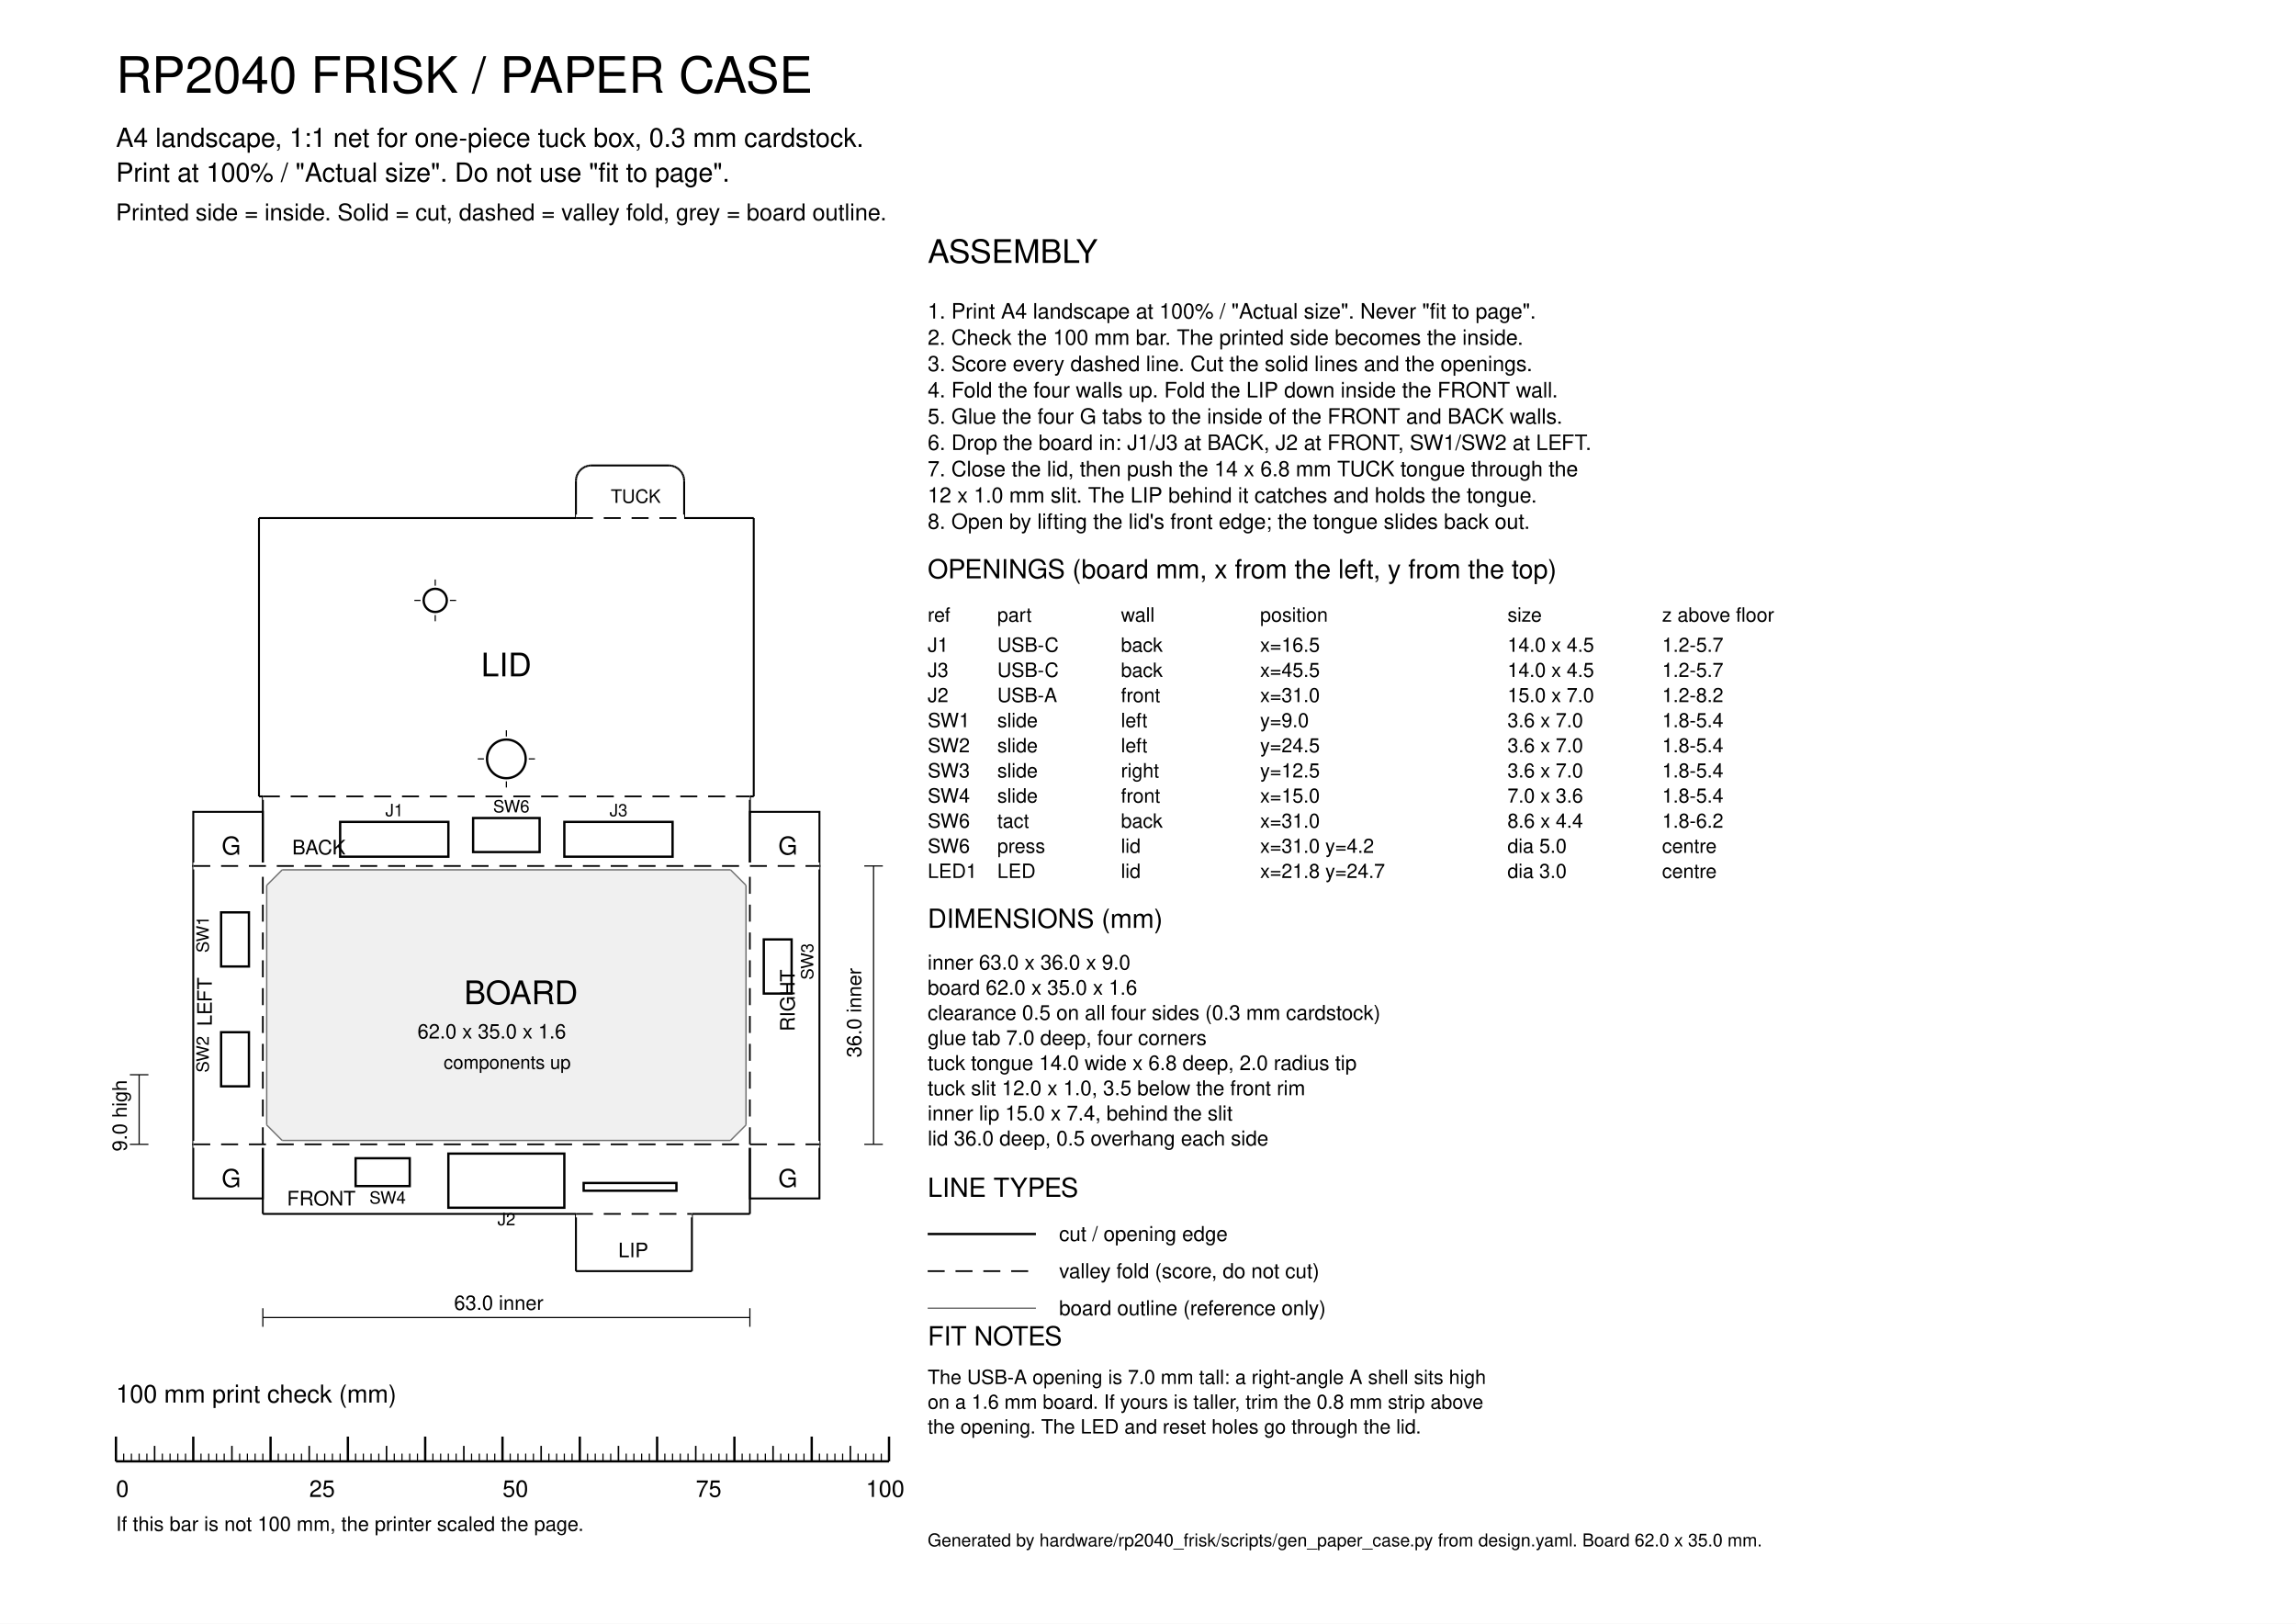
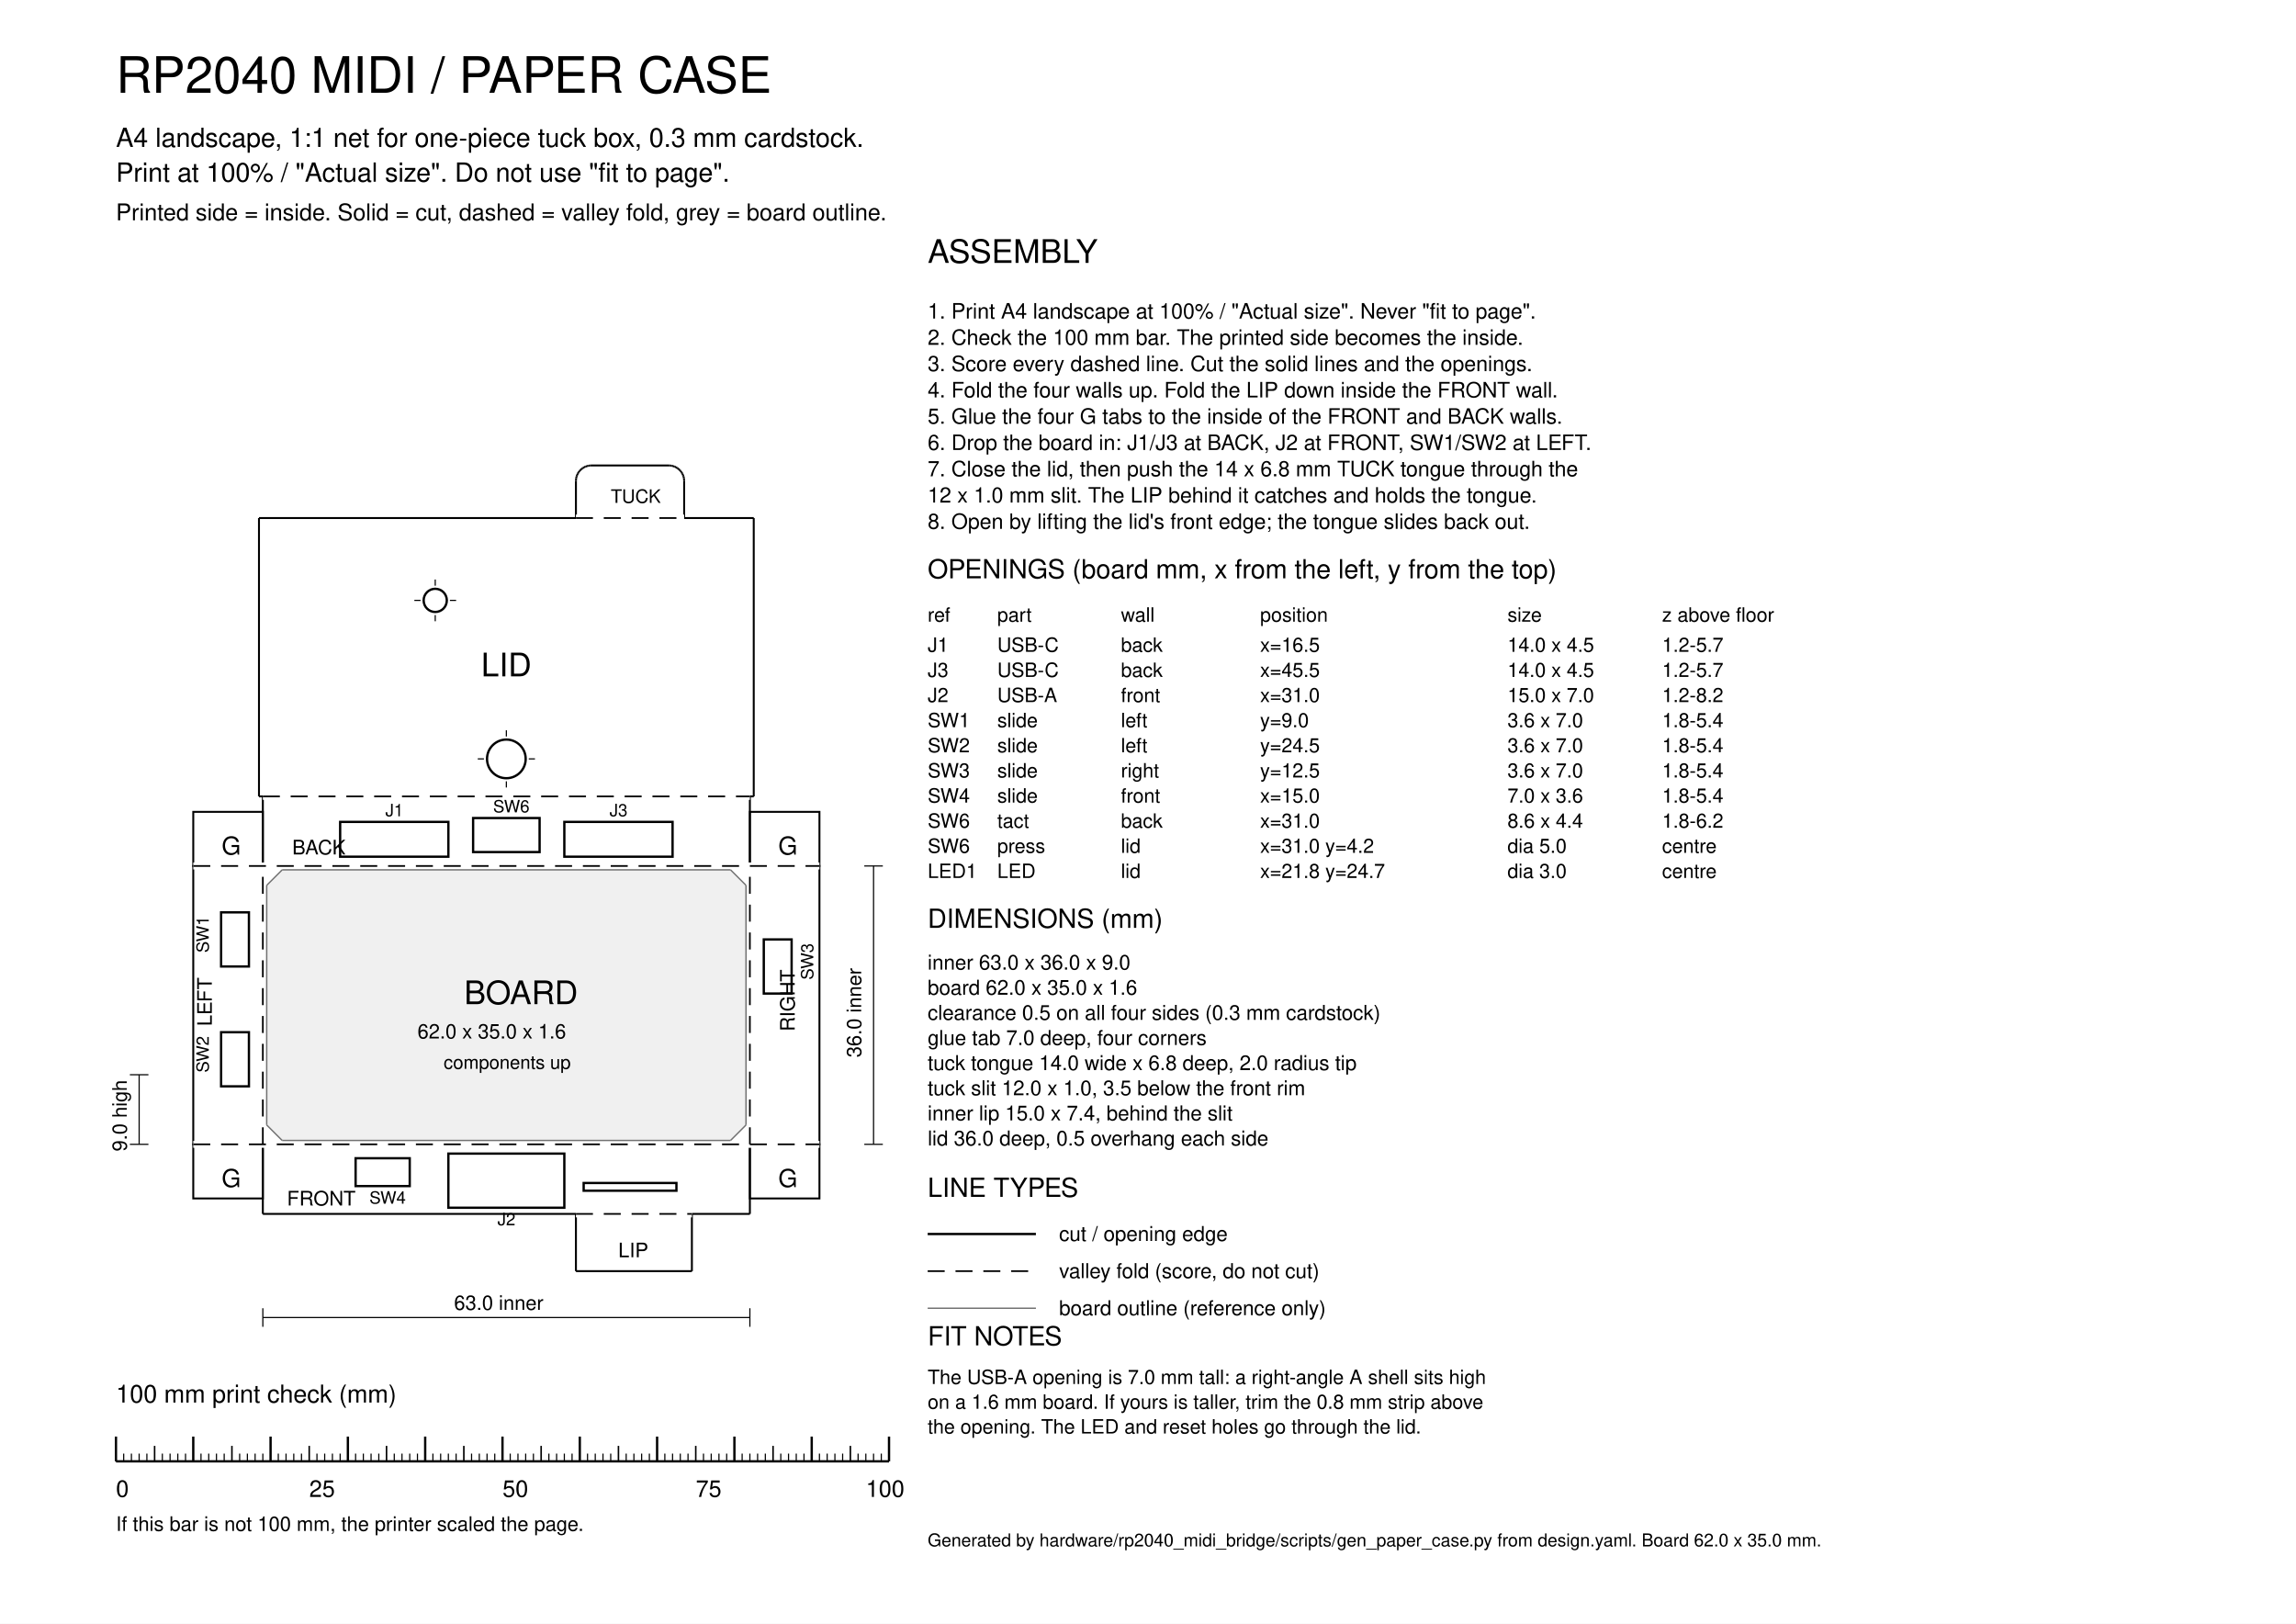
<svg xmlns="http://www.w3.org/2000/svg" width="297mm" height="210mm" viewBox="0 0 297 210">
  <rect width="100%" height="100%" fill="#ffffff" />
  <style>text{font-family:Helvetica,Arial,sans-serif;fill:#000}</style>
-   <text x="15.000" y="12.000" font-size="6.500">RP2040 FRISK  /  PAPER CASE</text>
+   <text x="15.000" y="12.000" font-size="6.500">RP2040 MIDI  /  PAPER CASE</text>
  <text x="15.000" y="19.000" font-size="3.400">A4 landscape, 1:1 net for one-piece tuck box, 0.3 mm cardstock.</text>
  <text x="15.000" y="23.500" font-size="3.400">Print at 100% / "Actual size". Do not use "fit to page".</text>
  <text x="15.000" y="28.500" font-size="3.000">Printed side = inside. Solid = cut, dashed = valley fold, grey = board outline.</text>
  <rect x="34.000" y="112.000" width="63.000" height="36.000" fill="none" stroke="#000" stroke-width="0.250" />
  <rect x="34.000" y="103.000" width="63.000" height="9.000" fill="none" stroke="#000" stroke-width="0.250" />
  <rect x="25.000" y="112.000" width="9.000" height="36.000" fill="none" stroke="#000" stroke-width="0.250" />
  <rect x="97.000" y="112.000" width="9.000" height="36.000" fill="none" stroke="#000" stroke-width="0.250" />
  <rect x="25.000" y="148.000" width="9.000" height="7.000" fill="none" stroke="#000" stroke-width="0.250" />
  <rect x="25.000" y="105.000" width="9.000" height="7.000" fill="none" stroke="#000" stroke-width="0.250" />
  <rect x="97.000" y="148.000" width="9.000" height="7.000" fill="none" stroke="#000" stroke-width="0.250" />
  <rect x="97.000" y="105.000" width="9.000" height="7.000" fill="none" stroke="#000" stroke-width="0.250" />
  <line x1="34.000" y1="157.000" x2="34.000" y2="148.000" stroke="#000" stroke-width="0.250" />
  <line x1="34.000" y1="148.000" x2="97.000" y2="148.000" stroke="#000" stroke-width="0.250" />
  <line x1="97.000" y1="148.000" x2="97.000" y2="157.000" stroke="#000" stroke-width="0.250" />
  <line x1="97.000" y1="157.000" x2="89.500" y2="157.000" stroke="#000" stroke-width="0.250" />
  <line x1="89.500" y1="157.000" x2="89.500" y2="164.400" stroke="#000" stroke-width="0.250" />
  <line x1="89.500" y1="164.400" x2="74.500" y2="164.400" stroke="#000" stroke-width="0.250" />
  <line x1="74.500" y1="164.400" x2="74.500" y2="157.000" stroke="#000" stroke-width="0.250" />
  <line x1="74.500" y1="157.000" x2="34.000" y2="157.000" stroke="#000" stroke-width="0.250" />
  <line x1="33.500" y1="103.000" x2="33.500" y2="67.000" stroke="#000" stroke-width="0.250" />
  <line x1="33.500" y1="67.000" x2="74.500" y2="67.000" stroke="#000" stroke-width="0.250" />
  <line x1="74.500" y1="67.000" x2="74.500" y2="62.200" stroke="#000" stroke-width="0.250" />
  <line x1="74.500" y1="62.200" x2="74.500" y2="62.200" stroke="#000" stroke-width="0.250" />
  <line x1="74.500" y1="62.200" x2="74.510" y2="62.004" stroke="#000" stroke-width="0.250" />
  <line x1="74.510" y1="62.004" x2="74.538" y2="61.810" stroke="#000" stroke-width="0.250" />
  <line x1="74.538" y1="61.810" x2="74.586" y2="61.619" stroke="#000" stroke-width="0.250" />
  <line x1="74.586" y1="61.619" x2="74.652" y2="61.435" stroke="#000" stroke-width="0.250" />
  <line x1="74.652" y1="61.435" x2="74.736" y2="61.257" stroke="#000" stroke-width="0.250" />
  <line x1="74.736" y1="61.257" x2="74.837" y2="61.089" stroke="#000" stroke-width="0.250" />
  <line x1="74.837" y1="61.089" x2="74.954" y2="60.931" stroke="#000" stroke-width="0.250" />
  <line x1="74.954" y1="60.931" x2="75.086" y2="60.786" stroke="#000" stroke-width="0.250" />
  <line x1="75.086" y1="60.786" x2="75.231" y2="60.654" stroke="#000" stroke-width="0.250" />
  <line x1="75.231" y1="60.654" x2="75.389" y2="60.537" stroke="#000" stroke-width="0.250" />
  <line x1="75.389" y1="60.537" x2="75.557" y2="60.436" stroke="#000" stroke-width="0.250" />
  <line x1="75.557" y1="60.436" x2="75.735" y2="60.352" stroke="#000" stroke-width="0.250" />
  <line x1="75.735" y1="60.352" x2="75.919" y2="60.286" stroke="#000" stroke-width="0.250" />
  <line x1="75.919" y1="60.286" x2="76.110" y2="60.238" stroke="#000" stroke-width="0.250" />
  <line x1="76.110" y1="60.238" x2="76.304" y2="60.210" stroke="#000" stroke-width="0.250" />
  <line x1="76.304" y1="60.210" x2="76.500" y2="60.200" stroke="#000" stroke-width="0.250" />
  <line x1="76.500" y1="60.200" x2="86.500" y2="60.200" stroke="#000" stroke-width="0.250" />
  <line x1="86.500" y1="60.200" x2="86.500" y2="60.200" stroke="#000" stroke-width="0.250" />
  <line x1="86.500" y1="60.200" x2="86.696" y2="60.210" stroke="#000" stroke-width="0.250" />
  <line x1="86.696" y1="60.210" x2="86.890" y2="60.238" stroke="#000" stroke-width="0.250" />
  <line x1="86.890" y1="60.238" x2="87.081" y2="60.286" stroke="#000" stroke-width="0.250" />
  <line x1="87.081" y1="60.286" x2="87.265" y2="60.352" stroke="#000" stroke-width="0.250" />
  <line x1="87.265" y1="60.352" x2="87.443" y2="60.436" stroke="#000" stroke-width="0.250" />
  <line x1="87.443" y1="60.436" x2="87.611" y2="60.537" stroke="#000" stroke-width="0.250" />
  <line x1="87.611" y1="60.537" x2="87.769" y2="60.654" stroke="#000" stroke-width="0.250" />
  <line x1="87.769" y1="60.654" x2="87.914" y2="60.786" stroke="#000" stroke-width="0.250" />
  <line x1="87.914" y1="60.786" x2="88.046" y2="60.931" stroke="#000" stroke-width="0.250" />
  <line x1="88.046" y1="60.931" x2="88.163" y2="61.089" stroke="#000" stroke-width="0.250" />
  <line x1="88.163" y1="61.089" x2="88.264" y2="61.257" stroke="#000" stroke-width="0.250" />
  <line x1="88.264" y1="61.257" x2="88.348" y2="61.435" stroke="#000" stroke-width="0.250" />
  <line x1="88.348" y1="61.435" x2="88.414" y2="61.619" stroke="#000" stroke-width="0.250" />
  <line x1="88.414" y1="61.619" x2="88.462" y2="61.810" stroke="#000" stroke-width="0.250" />
  <line x1="88.462" y1="61.810" x2="88.490" y2="62.004" stroke="#000" stroke-width="0.250" />
  <line x1="88.490" y1="62.004" x2="88.500" y2="62.200" stroke="#000" stroke-width="0.250" />
  <line x1="88.500" y1="62.200" x2="88.500" y2="62.200" stroke="#000" stroke-width="0.250" />
  <line x1="88.500" y1="62.200" x2="88.500" y2="67.000" stroke="#000" stroke-width="0.250" />
  <line x1="88.500" y1="67.000" x2="97.500" y2="67.000" stroke="#000" stroke-width="0.250" />
  <line x1="97.500" y1="67.000" x2="97.500" y2="103.000" stroke="#000" stroke-width="0.250" />
  <line x1="97.500" y1="103.000" x2="33.500" y2="103.000" stroke="#000" stroke-width="0.250" />
  <line x1="25.000" y1="148.000" x2="106.000" y2="148.000" stroke="#ffffff" stroke-width="0.900" />
  <line x1="25.000" y1="112.000" x2="106.000" y2="112.000" stroke="#ffffff" stroke-width="0.900" />
  <line x1="34.000" y1="148.000" x2="34.000" y2="112.000" stroke="#ffffff" stroke-width="0.900" />
  <line x1="97.000" y1="148.000" x2="97.000" y2="112.000" stroke="#ffffff" stroke-width="0.900" />
  <line x1="34.000" y1="103.000" x2="97.000" y2="103.000" stroke="#ffffff" stroke-width="0.900" />
  <line x1="74.500" y1="67.000" x2="88.500" y2="67.000" stroke="#ffffff" stroke-width="0.900" />
  <line x1="74.500" y1="157.000" x2="89.500" y2="157.000" stroke="#ffffff" stroke-width="0.900" />
  <line x1="25.000" y1="148.000" x2="106.000" y2="148.000" stroke="#000" stroke-width="0.220" stroke-dasharray="2.2 1.4" />
  <line x1="25.000" y1="112.000" x2="106.000" y2="112.000" stroke="#000" stroke-width="0.220" stroke-dasharray="2.2 1.4" />
  <line x1="34.000" y1="148.000" x2="34.000" y2="112.000" stroke="#000" stroke-width="0.220" stroke-dasharray="2.2 1.4" />
  <line x1="97.000" y1="148.000" x2="97.000" y2="112.000" stroke="#000" stroke-width="0.220" stroke-dasharray="2.2 1.4" />
  <line x1="34.000" y1="103.000" x2="97.000" y2="103.000" stroke="#000" stroke-width="0.220" stroke-dasharray="2.2 1.4" />
  <line x1="74.500" y1="67.000" x2="88.500" y2="67.000" stroke="#000" stroke-width="0.220" stroke-dasharray="2.2 1.4" />
  <line x1="74.500" y1="157.000" x2="89.500" y2="157.000" stroke="#000" stroke-width="0.220" stroke-dasharray="2.2 1.4" />
  <rect x="44.000" y="106.300" width="14.000" height="4.500" fill="none" stroke="#000" stroke-width="0.300" />
  <text x="49.856" y="105.570" font-size="2.200">J1</text>
  <rect x="73.000" y="106.300" width="14.000" height="4.500" fill="none" stroke="#000" stroke-width="0.300" />
  <text x="78.856" y="105.570" font-size="2.200">J3</text>
  <rect x="58.000" y="149.200" width="15.000" height="7.000" fill="none" stroke="#000" stroke-width="0.300" />
  <text x="64.356" y="158.470" font-size="2.200">J2</text>
  <rect x="28.600" y="118.000" width="3.600" height="7.000" fill="none" stroke="#000" stroke-width="0.300" />
  <text x="27.000" y="123.216" font-size="2.200" transform="rotate(-90.0 27.000 123.216)">SW1</text>
  <rect x="28.600" y="133.500" width="3.600" height="7.000" fill="none" stroke="#000" stroke-width="0.300" />
  <text x="27.000" y="138.716" font-size="2.200" transform="rotate(-90.0 27.000 138.716)">SW2</text>
  <rect x="98.800" y="121.500" width="3.600" height="7.000" fill="none" stroke="#000" stroke-width="0.300" />
  <text x="105.200" y="126.716" font-size="2.200" transform="rotate(-90.0 105.200 126.716)">SW3</text>
  <rect x="46.000" y="149.800" width="7.000" height="3.600" fill="none" stroke="#000" stroke-width="0.300" />
  <text x="47.784" y="155.670" font-size="2.200">SW4</text>
  <rect x="61.200" y="105.800" width="8.600" height="4.400" fill="none" stroke="#000" stroke-width="0.300" />
  <text x="63.784" y="105.070" font-size="2.200">SW6</text>
  <circle cx="65.500" cy="98.150" r="2.500" fill="none" stroke="#000" stroke-width="0.300" />
  <line x1="61.800" y1="98.150" x2="62.600" y2="98.150" stroke="#000" stroke-width="0.150" />
  <line x1="68.400" y1="98.150" x2="69.200" y2="98.150" stroke="#000" stroke-width="0.150" />
  <line x1="65.500" y1="101.850" x2="65.500" y2="101.050" stroke="#000" stroke-width="0.150" />
  <line x1="65.500" y1="95.250" x2="65.500" y2="94.450" stroke="#000" stroke-width="0.150" />
  <circle cx="56.300" cy="77.650" r="1.500" fill="none" stroke="#000" stroke-width="0.300" />
  <line x1="53.600" y1="77.650" x2="54.400" y2="77.650" stroke="#000" stroke-width="0.150" />
  <line x1="58.200" y1="77.650" x2="59.000" y2="77.650" stroke="#000" stroke-width="0.150" />
  <line x1="56.300" y1="80.350" x2="56.300" y2="79.550" stroke="#000" stroke-width="0.150" />
  <line x1="56.300" y1="75.750" x2="56.300" y2="74.950" stroke="#000" stroke-width="0.150" />
  <polygon points="36.500,112.500 94.500,112.500 96.500,114.500 96.500,145.500 94.500,147.500 36.500,147.500 34.500,145.500 34.500,114.500" fill="#f0f0f0" stroke="none" />
  <line x1="36.500" y1="112.500" x2="94.500" y2="112.500" stroke="#727272" stroke-width="0.180" />
  <line x1="94.500" y1="112.500" x2="96.500" y2="114.500" stroke="#727272" stroke-width="0.180" />
  <line x1="96.500" y1="114.500" x2="96.500" y2="145.500" stroke="#727272" stroke-width="0.180" />
  <line x1="96.500" y1="145.500" x2="94.500" y2="147.500" stroke="#727272" stroke-width="0.180" />
  <line x1="94.500" y1="147.500" x2="36.500" y2="147.500" stroke="#727272" stroke-width="0.180" />
  <line x1="36.500" y1="147.500" x2="34.500" y2="145.500" stroke="#727272" stroke-width="0.180" />
  <line x1="34.500" y1="145.500" x2="34.500" y2="114.500" stroke="#727272" stroke-width="0.180" />
  <line x1="34.500" y1="114.500" x2="36.500" y2="112.500" stroke="#727272" stroke-width="0.180" />
  <rect x="75.500" y="153.000" width="12.000" height="1.000" fill="none" stroke="#000" stroke-width="0.300" />
  <text x="37.120" y="155.910" font-size="2.600">FRONT</text>
  <text x="79.972" y="162.610" font-size="2.600">LIP</text>
  <text x="37.796" y="110.510" font-size="2.600">BACK</text>
  <text x="62.224" y="87.470" font-size="4.200">LID</text>
  <text x="79.004" y="65.040" font-size="2.400">TUCK</text>
  <text x="27.400" y="132.704" font-size="2.600" transform="rotate(-90.0 27.400 132.704)">LEFT</text>
  <text x="102.800" y="133.380" font-size="2.600" transform="rotate(-90.0 102.800 133.380)">RIGHT</text>
  <text x="60.040" y="129.870" font-size="4.200">BOARD</text>
  <text x="54.008" y="134.310" font-size="2.600">62.0 x 35.0 x 1.6</text>
  <text x="57.388" y="138.240" font-size="2.400">components up</text>
  <text x="28.668" y="153.520" font-size="3.200">G</text>
  <text x="28.668" y="110.520" font-size="3.200">G</text>
  <text x="100.668" y="153.520" font-size="3.200">G</text>
  <text x="100.668" y="110.520" font-size="3.200">G</text>
  <line x1="34.000" y1="170.400" x2="97.000" y2="170.400" stroke="#000" stroke-width="0.150" />
  <line x1="34.000" y1="171.600" x2="34.000" y2="169.200" stroke="#000" stroke-width="0.150" />
  <line x1="97.000" y1="171.600" x2="97.000" y2="169.200" stroke="#000" stroke-width="0.150" />
  <text x="58.740" y="169.410" font-size="2.600">63.0 inner</text>
  <line x1="113.000" y1="148.000" x2="113.000" y2="112.000" stroke="#000" stroke-width="0.150" />
  <line x1="111.800" y1="148.000" x2="114.200" y2="148.000" stroke="#000" stroke-width="0.150" />
  <line x1="111.800" y1="112.000" x2="114.200" y2="112.000" stroke="#000" stroke-width="0.150" />
  <text x="111.400" y="136.760" font-size="2.600" transform="rotate(-90.0 111.400 136.760)">36.0 inner</text>
  <line x1="18.000" y1="148.000" x2="18.000" y2="139.000" stroke="#000" stroke-width="0.150" />
  <line x1="16.800" y1="148.000" x2="19.200" y2="148.000" stroke="#000" stroke-width="0.150" />
  <line x1="16.800" y1="139.000" x2="19.200" y2="139.000" stroke="#000" stroke-width="0.150" />
  <text x="16.400" y="148.908" font-size="2.600" transform="rotate(-90.0 16.400 148.908)">9.0 high</text>
  <text x="120.000" y="34.000" font-size="4.200">ASSEMBLY</text>
  <text x="120.000" y="41.200" font-size="2.750">1. Print A4 landscape at 100% / "Actual size". Never "fit to page".</text>
  <text x="120.000" y="44.600" font-size="2.750">2. Check the 100 mm bar. The printed side becomes the inside.</text>
  <text x="120.000" y="48.000" font-size="2.750">3. Score every dashed line. Cut the solid lines and the openings.</text>
  <text x="120.000" y="51.400" font-size="2.750">4. Fold the four walls up. Fold the LIP down inside the FRONT wall.</text>
  <text x="120.000" y="54.800" font-size="2.750">5. Glue the four G tabs to the inside of the FRONT and BACK walls.</text>
  <text x="120.000" y="58.200" font-size="2.750">6. Drop the board in: J1/J3 at BACK, J2 at FRONT, SW1/SW2 at LEFT.</text>
  <text x="120.000" y="61.600" font-size="2.750">7. Close the lid, then push the 14 x 6.8 mm TUCK tongue through the</text>
  <text x="120.000" y="65.000" font-size="2.750">   12 x 1.0 mm slit. The LIP behind it catches and holds the tongue.</text>
  <text x="120.000" y="68.400" font-size="2.750">8. Open by lifting the lid's front edge; the tongue slides back out.</text>
  <text x="120.000" y="74.800" font-size="3.400">OPENINGS  (board mm, x from the left, y from the top)</text>
  <text x="120.000" y="80.400" font-size="2.550">ref</text>
  <text x="129.000" y="80.400" font-size="2.550">part</text>
  <text x="145.000" y="80.400" font-size="2.550">wall</text>
  <text x="163.000" y="80.400" font-size="2.550">position</text>
  <text x="195.000" y="80.400" font-size="2.550">size</text>
  <text x="215.000" y="80.400" font-size="2.550">z above floor</text>
  <text x="120.000" y="84.300" font-size="2.550">J1</text>
  <text x="129.000" y="84.300" font-size="2.550">USB-C</text>
  <text x="145.000" y="84.300" font-size="2.550">back</text>
  <text x="163.000" y="84.300" font-size="2.550">x=16.5</text>
  <text x="195.000" y="84.300" font-size="2.550">14.0 x 4.5</text>
  <text x="215.000" y="84.300" font-size="2.550">1.2-5.7</text>
  <text x="120.000" y="87.550" font-size="2.550">J3</text>
  <text x="129.000" y="87.550" font-size="2.550">USB-C</text>
  <text x="145.000" y="87.550" font-size="2.550">back</text>
  <text x="163.000" y="87.550" font-size="2.550">x=45.5</text>
  <text x="195.000" y="87.550" font-size="2.550">14.0 x 4.5</text>
  <text x="215.000" y="87.550" font-size="2.550">1.2-5.7</text>
  <text x="120.000" y="90.800" font-size="2.550">J2</text>
  <text x="129.000" y="90.800" font-size="2.550">USB-A</text>
  <text x="145.000" y="90.800" font-size="2.550">front</text>
  <text x="163.000" y="90.800" font-size="2.550">x=31.0</text>
  <text x="195.000" y="90.800" font-size="2.550">15.0 x 7.0</text>
  <text x="215.000" y="90.800" font-size="2.550">1.2-8.2</text>
  <text x="120.000" y="94.050" font-size="2.550">SW1</text>
  <text x="129.000" y="94.050" font-size="2.550">slide</text>
  <text x="145.000" y="94.050" font-size="2.550">left</text>
  <text x="163.000" y="94.050" font-size="2.550">y=9.0</text>
  <text x="195.000" y="94.050" font-size="2.550">3.6 x 7.0</text>
  <text x="215.000" y="94.050" font-size="2.550">1.8-5.4</text>
  <text x="120.000" y="97.300" font-size="2.550">SW2</text>
  <text x="129.000" y="97.300" font-size="2.550">slide</text>
  <text x="145.000" y="97.300" font-size="2.550">left</text>
  <text x="163.000" y="97.300" font-size="2.550">y=24.5</text>
  <text x="195.000" y="97.300" font-size="2.550">3.6 x 7.0</text>
  <text x="215.000" y="97.300" font-size="2.550">1.8-5.4</text>
  <text x="120.000" y="100.550" font-size="2.550">SW3</text>
  <text x="129.000" y="100.550" font-size="2.550">slide</text>
  <text x="145.000" y="100.550" font-size="2.550">right</text>
  <text x="163.000" y="100.550" font-size="2.550">y=12.5</text>
  <text x="195.000" y="100.550" font-size="2.550">3.6 x 7.0</text>
  <text x="215.000" y="100.550" font-size="2.550">1.8-5.4</text>
  <text x="120.000" y="103.800" font-size="2.550">SW4</text>
  <text x="129.000" y="103.800" font-size="2.550">slide</text>
  <text x="145.000" y="103.800" font-size="2.550">front</text>
  <text x="163.000" y="103.800" font-size="2.550">x=15.0</text>
  <text x="195.000" y="103.800" font-size="2.550">7.0 x 3.6</text>
  <text x="215.000" y="103.800" font-size="2.550">1.8-5.4</text>
  <text x="120.000" y="107.050" font-size="2.550">SW6</text>
  <text x="129.000" y="107.050" font-size="2.550">tact</text>
  <text x="145.000" y="107.050" font-size="2.550">back</text>
  <text x="163.000" y="107.050" font-size="2.550">x=31.0</text>
  <text x="195.000" y="107.050" font-size="2.550">8.6 x 4.4</text>
  <text x="215.000" y="107.050" font-size="2.550">1.8-6.2</text>
  <text x="120.000" y="110.300" font-size="2.550">SW6</text>
  <text x="129.000" y="110.300" font-size="2.550">press</text>
  <text x="145.000" y="110.300" font-size="2.550">lid</text>
  <text x="163.000" y="110.300" font-size="2.550">x=31.0 y=4.2</text>
  <text x="195.000" y="110.300" font-size="2.550">dia 5.0</text>
  <text x="215.000" y="110.300" font-size="2.550">centre</text>
  <text x="120.000" y="113.550" font-size="2.550">LED1</text>
  <text x="129.000" y="113.550" font-size="2.550">LED</text>
  <text x="145.000" y="113.550" font-size="2.550">lid</text>
  <text x="163.000" y="113.550" font-size="2.550">x=21.8 y=24.7</text>
  <text x="195.000" y="113.550" font-size="2.550">dia 3.0</text>
  <text x="215.000" y="113.550" font-size="2.550">centre</text>
  <text x="120.000" y="120.000" font-size="3.400">DIMENSIONS (mm)</text>
  <text x="120.000" y="125.400" font-size="2.650">inner          63.0 x 36.0 x 9.0</text>
  <text x="120.000" y="128.650" font-size="2.650">board          62.0 x 35.0 x 1.6</text>
  <text x="120.000" y="131.900" font-size="2.650">clearance     0.5 on all four sides (0.3 mm cardstock)</text>
  <text x="120.000" y="135.150" font-size="2.650">glue tab      7.0 deep, four corners</text>
  <text x="120.000" y="138.400" font-size="2.650">tuck tongue   14.0 wide x 6.8 deep, 2.0 radius tip</text>
  <text x="120.000" y="141.650" font-size="2.650">tuck slit     12.0 x 1.0, 3.5 below the front rim</text>
  <text x="120.000" y="144.900" font-size="2.650">inner lip     15.0 x 7.4, behind the slit</text>
  <text x="120.000" y="148.150" font-size="2.650">lid           36.0 deep, 0.5 overhang each side</text>
  <text x="120.000" y="154.800" font-size="3.400">LINE TYPES</text>
  <line x1="120.000" y1="159.600" x2="134.000" y2="159.600" stroke="#000" stroke-width="0.300" />
  <text x="137.000" y="160.500" font-size="2.650">cut / opening edge</text>
  <line x1="120.000" y1="164.400" x2="134.000" y2="164.400" stroke="#000" stroke-width="0.220" stroke-dasharray="2.2 1.4" />
  <text x="137.000" y="165.300" font-size="2.650">valley fold (score, do not cut)</text>
  <line x1="120.000" y1="169.200" x2="134.000" y2="169.200" stroke="#727272" stroke-width="0.180" />
  <text x="137.000" y="170.100" font-size="2.650">board outline (reference only)</text>
  <text x="120.000" y="174.000" font-size="3.400">FIT NOTES</text>
  <text x="120.000" y="179.000" font-size="2.550">The USB-A opening is 7.0 mm tall: a right-angle A shell sits high</text>
  <text x="120.000" y="182.200" font-size="2.550">on a 1.6 mm board. If yours is taller, trim the 0.8 mm strip above</text>
  <text x="120.000" y="185.400" font-size="2.550">the opening. The LED and reset holes go through the lid.</text>
  <line x1="15.000" y1="189.000" x2="115.000" y2="189.000" stroke="#000" stroke-width="0.300" />
  <line x1="15.000" y1="189.000" x2="15.000" y2="185.800" stroke="#000" stroke-width="0.300" />
  <line x1="16.000" y1="189.000" x2="16.000" y2="188.000" stroke="#000" stroke-width="0.150" />
  <line x1="17.000" y1="189.000" x2="17.000" y2="188.000" stroke="#000" stroke-width="0.150" />
  <line x1="18.000" y1="189.000" x2="18.000" y2="188.000" stroke="#000" stroke-width="0.150" />
  <line x1="19.000" y1="189.000" x2="19.000" y2="188.000" stroke="#000" stroke-width="0.150" />
  <line x1="20.000" y1="189.000" x2="20.000" y2="187.000" stroke="#000" stroke-width="0.200" />
  <line x1="21.000" y1="189.000" x2="21.000" y2="188.000" stroke="#000" stroke-width="0.150" />
  <line x1="22.000" y1="189.000" x2="22.000" y2="188.000" stroke="#000" stroke-width="0.150" />
  <line x1="23.000" y1="189.000" x2="23.000" y2="188.000" stroke="#000" stroke-width="0.150" />
  <line x1="24.000" y1="189.000" x2="24.000" y2="188.000" stroke="#000" stroke-width="0.150" />
  <line x1="25.000" y1="189.000" x2="25.000" y2="185.800" stroke="#000" stroke-width="0.300" />
  <line x1="26.000" y1="189.000" x2="26.000" y2="188.000" stroke="#000" stroke-width="0.150" />
  <line x1="27.000" y1="189.000" x2="27.000" y2="188.000" stroke="#000" stroke-width="0.150" />
  <line x1="28.000" y1="189.000" x2="28.000" y2="188.000" stroke="#000" stroke-width="0.150" />
  <line x1="29.000" y1="189.000" x2="29.000" y2="188.000" stroke="#000" stroke-width="0.150" />
  <line x1="30.000" y1="189.000" x2="30.000" y2="187.000" stroke="#000" stroke-width="0.200" />
  <line x1="31.000" y1="189.000" x2="31.000" y2="188.000" stroke="#000" stroke-width="0.150" />
  <line x1="32.000" y1="189.000" x2="32.000" y2="188.000" stroke="#000" stroke-width="0.150" />
  <line x1="33.000" y1="189.000" x2="33.000" y2="188.000" stroke="#000" stroke-width="0.150" />
  <line x1="34.000" y1="189.000" x2="34.000" y2="188.000" stroke="#000" stroke-width="0.150" />
  <line x1="35.000" y1="189.000" x2="35.000" y2="185.800" stroke="#000" stroke-width="0.300" />
  <line x1="36.000" y1="189.000" x2="36.000" y2="188.000" stroke="#000" stroke-width="0.150" />
  <line x1="37.000" y1="189.000" x2="37.000" y2="188.000" stroke="#000" stroke-width="0.150" />
  <line x1="38.000" y1="189.000" x2="38.000" y2="188.000" stroke="#000" stroke-width="0.150" />
  <line x1="39.000" y1="189.000" x2="39.000" y2="188.000" stroke="#000" stroke-width="0.150" />
  <line x1="40.000" y1="189.000" x2="40.000" y2="187.000" stroke="#000" stroke-width="0.200" />
  <line x1="41.000" y1="189.000" x2="41.000" y2="188.000" stroke="#000" stroke-width="0.150" />
  <line x1="42.000" y1="189.000" x2="42.000" y2="188.000" stroke="#000" stroke-width="0.150" />
  <line x1="43.000" y1="189.000" x2="43.000" y2="188.000" stroke="#000" stroke-width="0.150" />
  <line x1="44.000" y1="189.000" x2="44.000" y2="188.000" stroke="#000" stroke-width="0.150" />
  <line x1="45.000" y1="189.000" x2="45.000" y2="185.800" stroke="#000" stroke-width="0.300" />
  <line x1="46.000" y1="189.000" x2="46.000" y2="188.000" stroke="#000" stroke-width="0.150" />
  <line x1="47.000" y1="189.000" x2="47.000" y2="188.000" stroke="#000" stroke-width="0.150" />
  <line x1="48.000" y1="189.000" x2="48.000" y2="188.000" stroke="#000" stroke-width="0.150" />
  <line x1="49.000" y1="189.000" x2="49.000" y2="188.000" stroke="#000" stroke-width="0.150" />
  <line x1="50.000" y1="189.000" x2="50.000" y2="187.000" stroke="#000" stroke-width="0.200" />
  <line x1="51.000" y1="189.000" x2="51.000" y2="188.000" stroke="#000" stroke-width="0.150" />
  <line x1="52.000" y1="189.000" x2="52.000" y2="188.000" stroke="#000" stroke-width="0.150" />
  <line x1="53.000" y1="189.000" x2="53.000" y2="188.000" stroke="#000" stroke-width="0.150" />
  <line x1="54.000" y1="189.000" x2="54.000" y2="188.000" stroke="#000" stroke-width="0.150" />
  <line x1="55.000" y1="189.000" x2="55.000" y2="185.800" stroke="#000" stroke-width="0.300" />
  <line x1="56.000" y1="189.000" x2="56.000" y2="188.000" stroke="#000" stroke-width="0.150" />
  <line x1="57.000" y1="189.000" x2="57.000" y2="188.000" stroke="#000" stroke-width="0.150" />
  <line x1="58.000" y1="189.000" x2="58.000" y2="188.000" stroke="#000" stroke-width="0.150" />
  <line x1="59.000" y1="189.000" x2="59.000" y2="188.000" stroke="#000" stroke-width="0.150" />
  <line x1="60.000" y1="189.000" x2="60.000" y2="187.000" stroke="#000" stroke-width="0.200" />
  <line x1="61.000" y1="189.000" x2="61.000" y2="188.000" stroke="#000" stroke-width="0.150" />
  <line x1="62.000" y1="189.000" x2="62.000" y2="188.000" stroke="#000" stroke-width="0.150" />
  <line x1="63.000" y1="189.000" x2="63.000" y2="188.000" stroke="#000" stroke-width="0.150" />
  <line x1="64.000" y1="189.000" x2="64.000" y2="188.000" stroke="#000" stroke-width="0.150" />
  <line x1="65.000" y1="189.000" x2="65.000" y2="185.800" stroke="#000" stroke-width="0.300" />
  <line x1="66.000" y1="189.000" x2="66.000" y2="188.000" stroke="#000" stroke-width="0.150" />
  <line x1="67.000" y1="189.000" x2="67.000" y2="188.000" stroke="#000" stroke-width="0.150" />
  <line x1="68.000" y1="189.000" x2="68.000" y2="188.000" stroke="#000" stroke-width="0.150" />
  <line x1="69.000" y1="189.000" x2="69.000" y2="188.000" stroke="#000" stroke-width="0.150" />
  <line x1="70.000" y1="189.000" x2="70.000" y2="187.000" stroke="#000" stroke-width="0.200" />
  <line x1="71.000" y1="189.000" x2="71.000" y2="188.000" stroke="#000" stroke-width="0.150" />
  <line x1="72.000" y1="189.000" x2="72.000" y2="188.000" stroke="#000" stroke-width="0.150" />
  <line x1="73.000" y1="189.000" x2="73.000" y2="188.000" stroke="#000" stroke-width="0.150" />
  <line x1="74.000" y1="189.000" x2="74.000" y2="188.000" stroke="#000" stroke-width="0.150" />
  <line x1="75.000" y1="189.000" x2="75.000" y2="185.800" stroke="#000" stroke-width="0.300" />
  <line x1="76.000" y1="189.000" x2="76.000" y2="188.000" stroke="#000" stroke-width="0.150" />
  <line x1="77.000" y1="189.000" x2="77.000" y2="188.000" stroke="#000" stroke-width="0.150" />
  <line x1="78.000" y1="189.000" x2="78.000" y2="188.000" stroke="#000" stroke-width="0.150" />
  <line x1="79.000" y1="189.000" x2="79.000" y2="188.000" stroke="#000" stroke-width="0.150" />
  <line x1="80.000" y1="189.000" x2="80.000" y2="187.000" stroke="#000" stroke-width="0.200" />
  <line x1="81.000" y1="189.000" x2="81.000" y2="188.000" stroke="#000" stroke-width="0.150" />
  <line x1="82.000" y1="189.000" x2="82.000" y2="188.000" stroke="#000" stroke-width="0.150" />
  <line x1="83.000" y1="189.000" x2="83.000" y2="188.000" stroke="#000" stroke-width="0.150" />
  <line x1="84.000" y1="189.000" x2="84.000" y2="188.000" stroke="#000" stroke-width="0.150" />
  <line x1="85.000" y1="189.000" x2="85.000" y2="185.800" stroke="#000" stroke-width="0.300" />
  <line x1="86.000" y1="189.000" x2="86.000" y2="188.000" stroke="#000" stroke-width="0.150" />
  <line x1="87.000" y1="189.000" x2="87.000" y2="188.000" stroke="#000" stroke-width="0.150" />
  <line x1="88.000" y1="189.000" x2="88.000" y2="188.000" stroke="#000" stroke-width="0.150" />
  <line x1="89.000" y1="189.000" x2="89.000" y2="188.000" stroke="#000" stroke-width="0.150" />
  <line x1="90.000" y1="189.000" x2="90.000" y2="187.000" stroke="#000" stroke-width="0.200" />
  <line x1="91.000" y1="189.000" x2="91.000" y2="188.000" stroke="#000" stroke-width="0.150" />
  <line x1="92.000" y1="189.000" x2="92.000" y2="188.000" stroke="#000" stroke-width="0.150" />
  <line x1="93.000" y1="189.000" x2="93.000" y2="188.000" stroke="#000" stroke-width="0.150" />
  <line x1="94.000" y1="189.000" x2="94.000" y2="188.000" stroke="#000" stroke-width="0.150" />
  <line x1="95.000" y1="189.000" x2="95.000" y2="185.800" stroke="#000" stroke-width="0.300" />
  <line x1="96.000" y1="189.000" x2="96.000" y2="188.000" stroke="#000" stroke-width="0.150" />
  <line x1="97.000" y1="189.000" x2="97.000" y2="188.000" stroke="#000" stroke-width="0.150" />
  <line x1="98.000" y1="189.000" x2="98.000" y2="188.000" stroke="#000" stroke-width="0.150" />
  <line x1="99.000" y1="189.000" x2="99.000" y2="188.000" stroke="#000" stroke-width="0.150" />
  <line x1="100.000" y1="189.000" x2="100.000" y2="187.000" stroke="#000" stroke-width="0.200" />
  <line x1="101.000" y1="189.000" x2="101.000" y2="188.000" stroke="#000" stroke-width="0.150" />
  <line x1="102.000" y1="189.000" x2="102.000" y2="188.000" stroke="#000" stroke-width="0.150" />
  <line x1="103.000" y1="189.000" x2="103.000" y2="188.000" stroke="#000" stroke-width="0.150" />
  <line x1="104.000" y1="189.000" x2="104.000" y2="188.000" stroke="#000" stroke-width="0.150" />
  <line x1="105.000" y1="189.000" x2="105.000" y2="185.800" stroke="#000" stroke-width="0.300" />
  <line x1="106.000" y1="189.000" x2="106.000" y2="188.000" stroke="#000" stroke-width="0.150" />
  <line x1="107.000" y1="189.000" x2="107.000" y2="188.000" stroke="#000" stroke-width="0.150" />
  <line x1="108.000" y1="189.000" x2="108.000" y2="188.000" stroke="#000" stroke-width="0.150" />
  <line x1="109.000" y1="189.000" x2="109.000" y2="188.000" stroke="#000" stroke-width="0.150" />
  <line x1="110.000" y1="189.000" x2="110.000" y2="187.000" stroke="#000" stroke-width="0.200" />
  <line x1="111.000" y1="189.000" x2="111.000" y2="188.000" stroke="#000" stroke-width="0.150" />
  <line x1="112.000" y1="189.000" x2="112.000" y2="188.000" stroke="#000" stroke-width="0.150" />
  <line x1="113.000" y1="189.000" x2="113.000" y2="188.000" stroke="#000" stroke-width="0.150" />
  <line x1="114.000" y1="189.000" x2="114.000" y2="188.000" stroke="#000" stroke-width="0.150" />
  <line x1="115.000" y1="189.000" x2="115.000" y2="185.800" stroke="#000" stroke-width="0.300" />
  <text x="15.000" y="193.600" font-size="3.000">0</text>
  <text x="40.000" y="193.600" font-size="3.000">25</text>
  <text x="65.000" y="193.600" font-size="3.000">50</text>
  <text x="90.000" y="193.600" font-size="3.000">75</text>
  <text x="112.000" y="193.600" font-size="3.000">100</text>
  <text x="15.000" y="181.400" font-size="3.200">100 mm print check (mm)</text>
  <text x="15.000" y="198.000" font-size="2.600">If this bar is not 100 mm, the printer scaled the page.</text>
-   <text x="120.000" y="200.000" font-size="2.300">Generated by hardware/rp2040_frisk/scripts/gen_paper_case.py from design.yaml. Board 62.0 x 35.0 mm.</text>
+   <text x="120.000" y="200.000" font-size="2.300">Generated by hardware/rp2040_midi_bridge/scripts/gen_paper_case.py from design.yaml. Board 62.0 x 35.0 mm.</text>
</svg>
